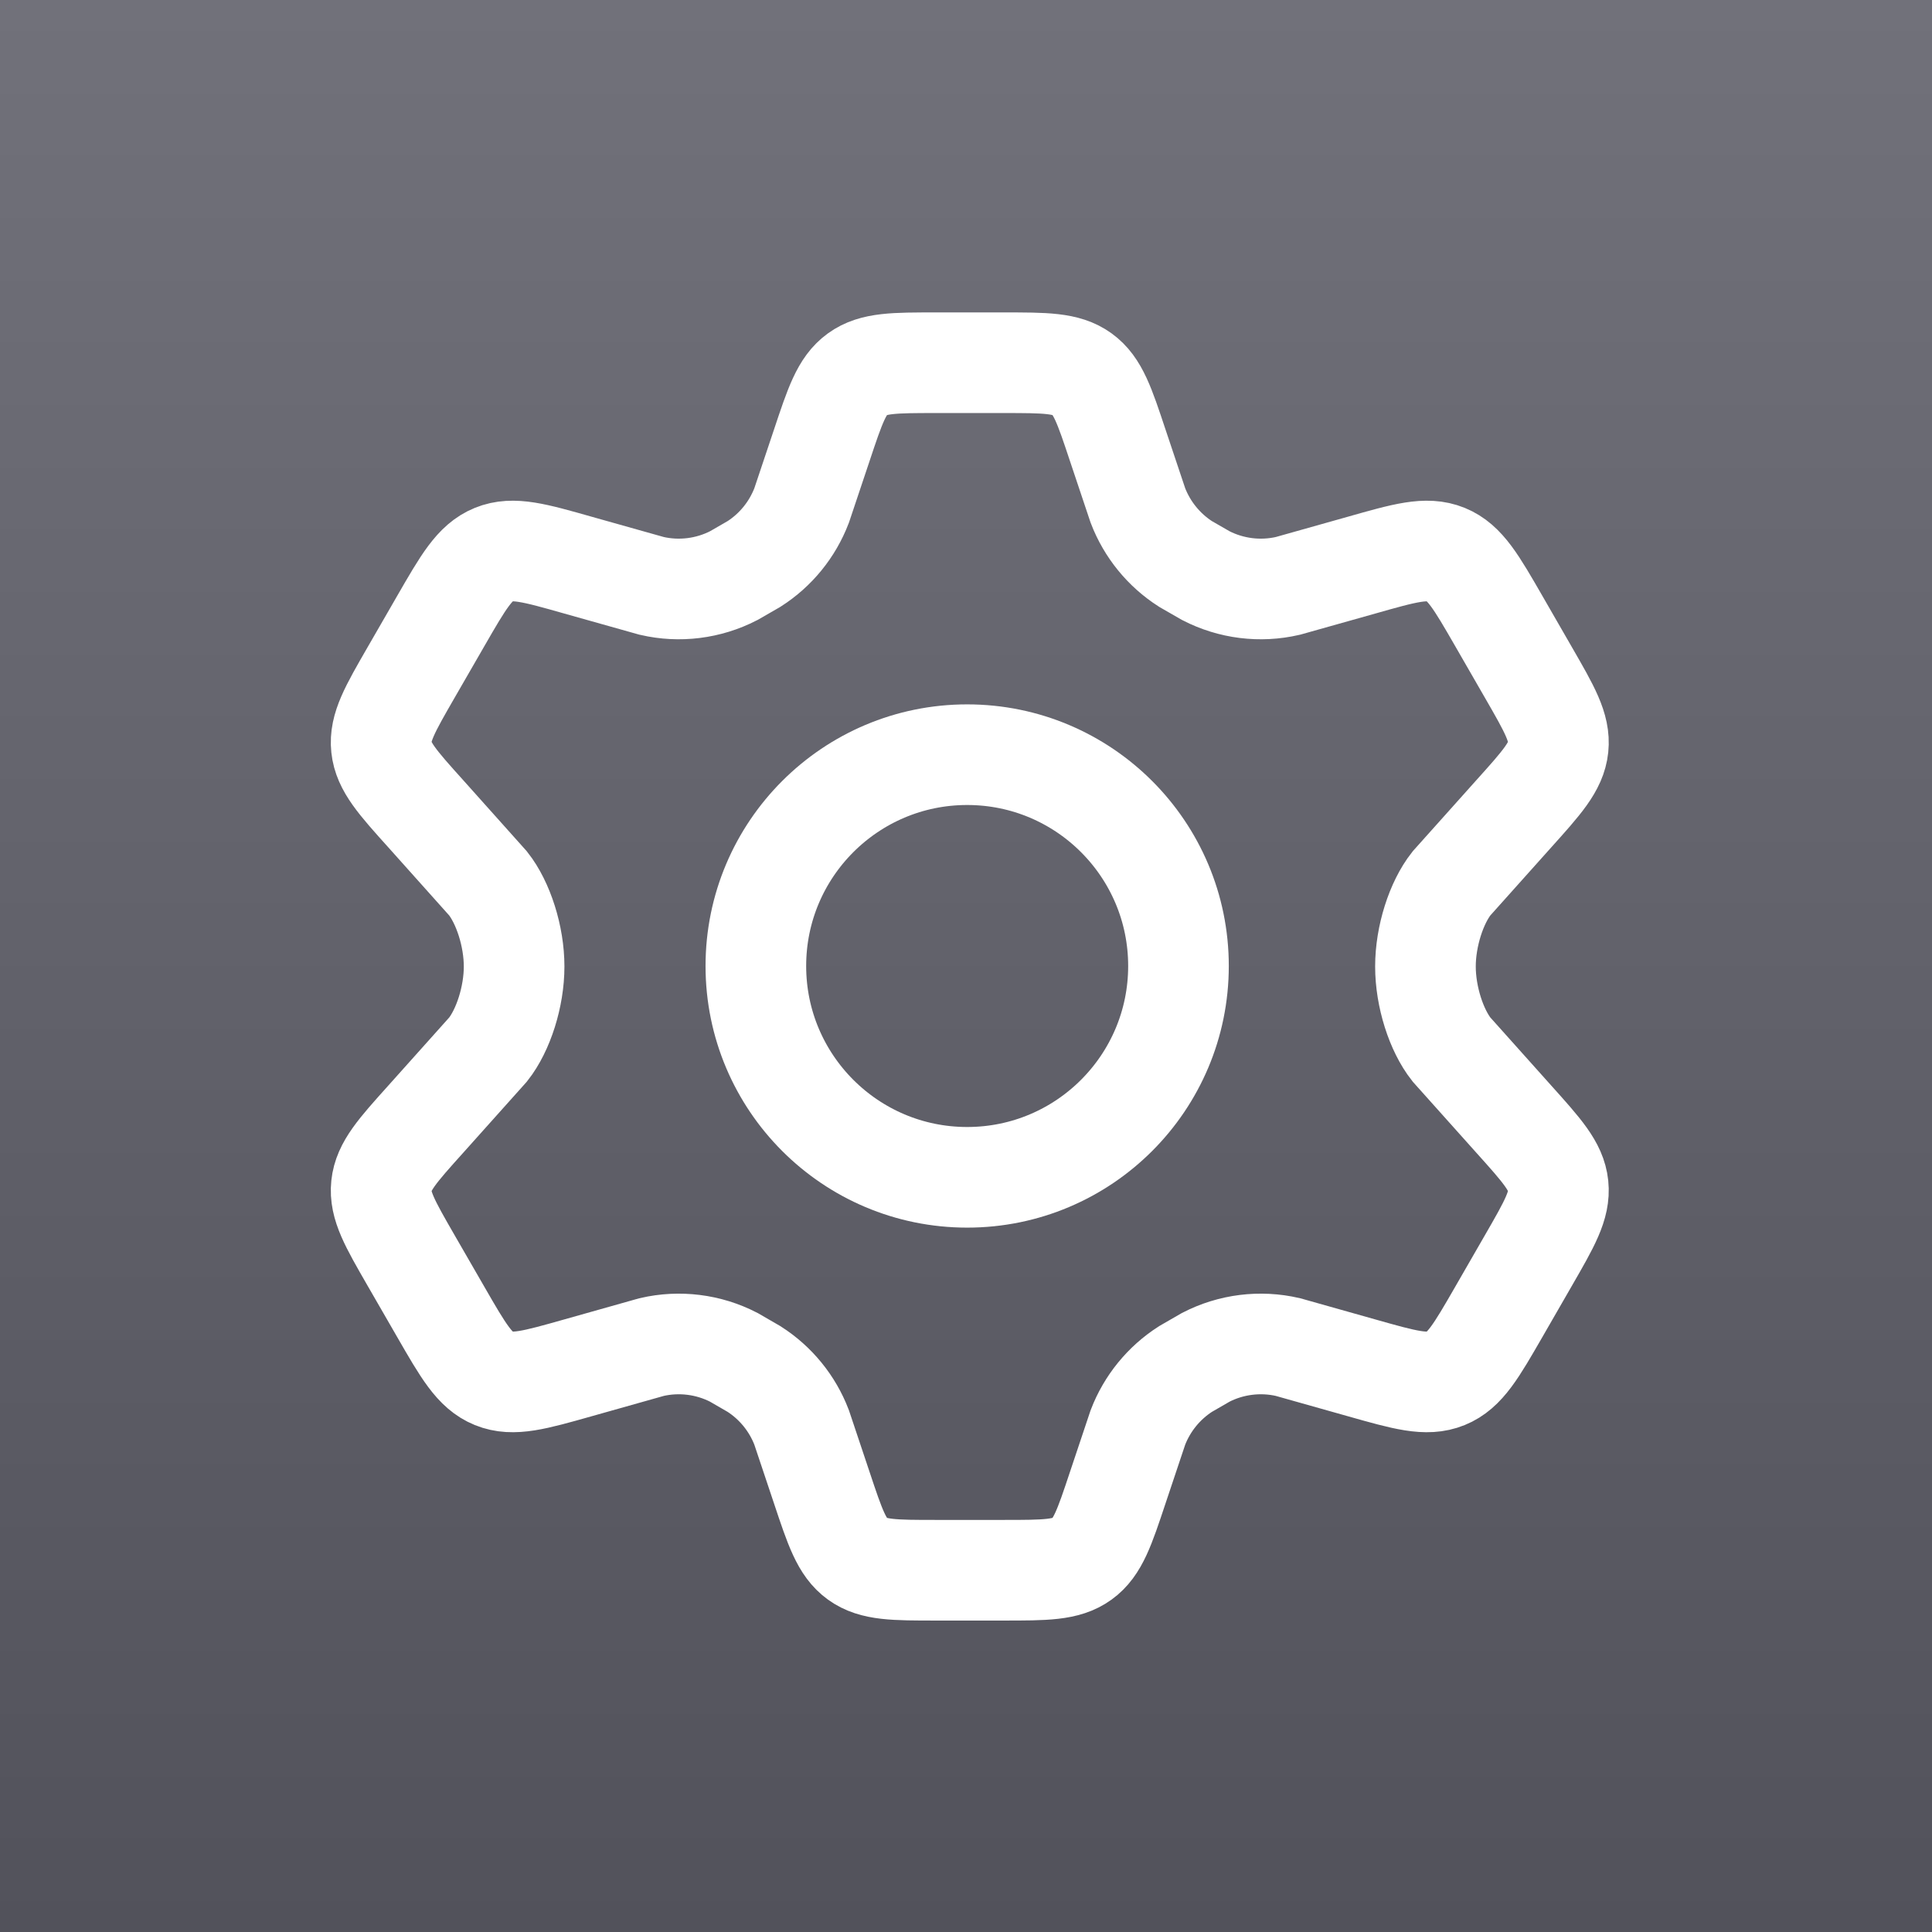
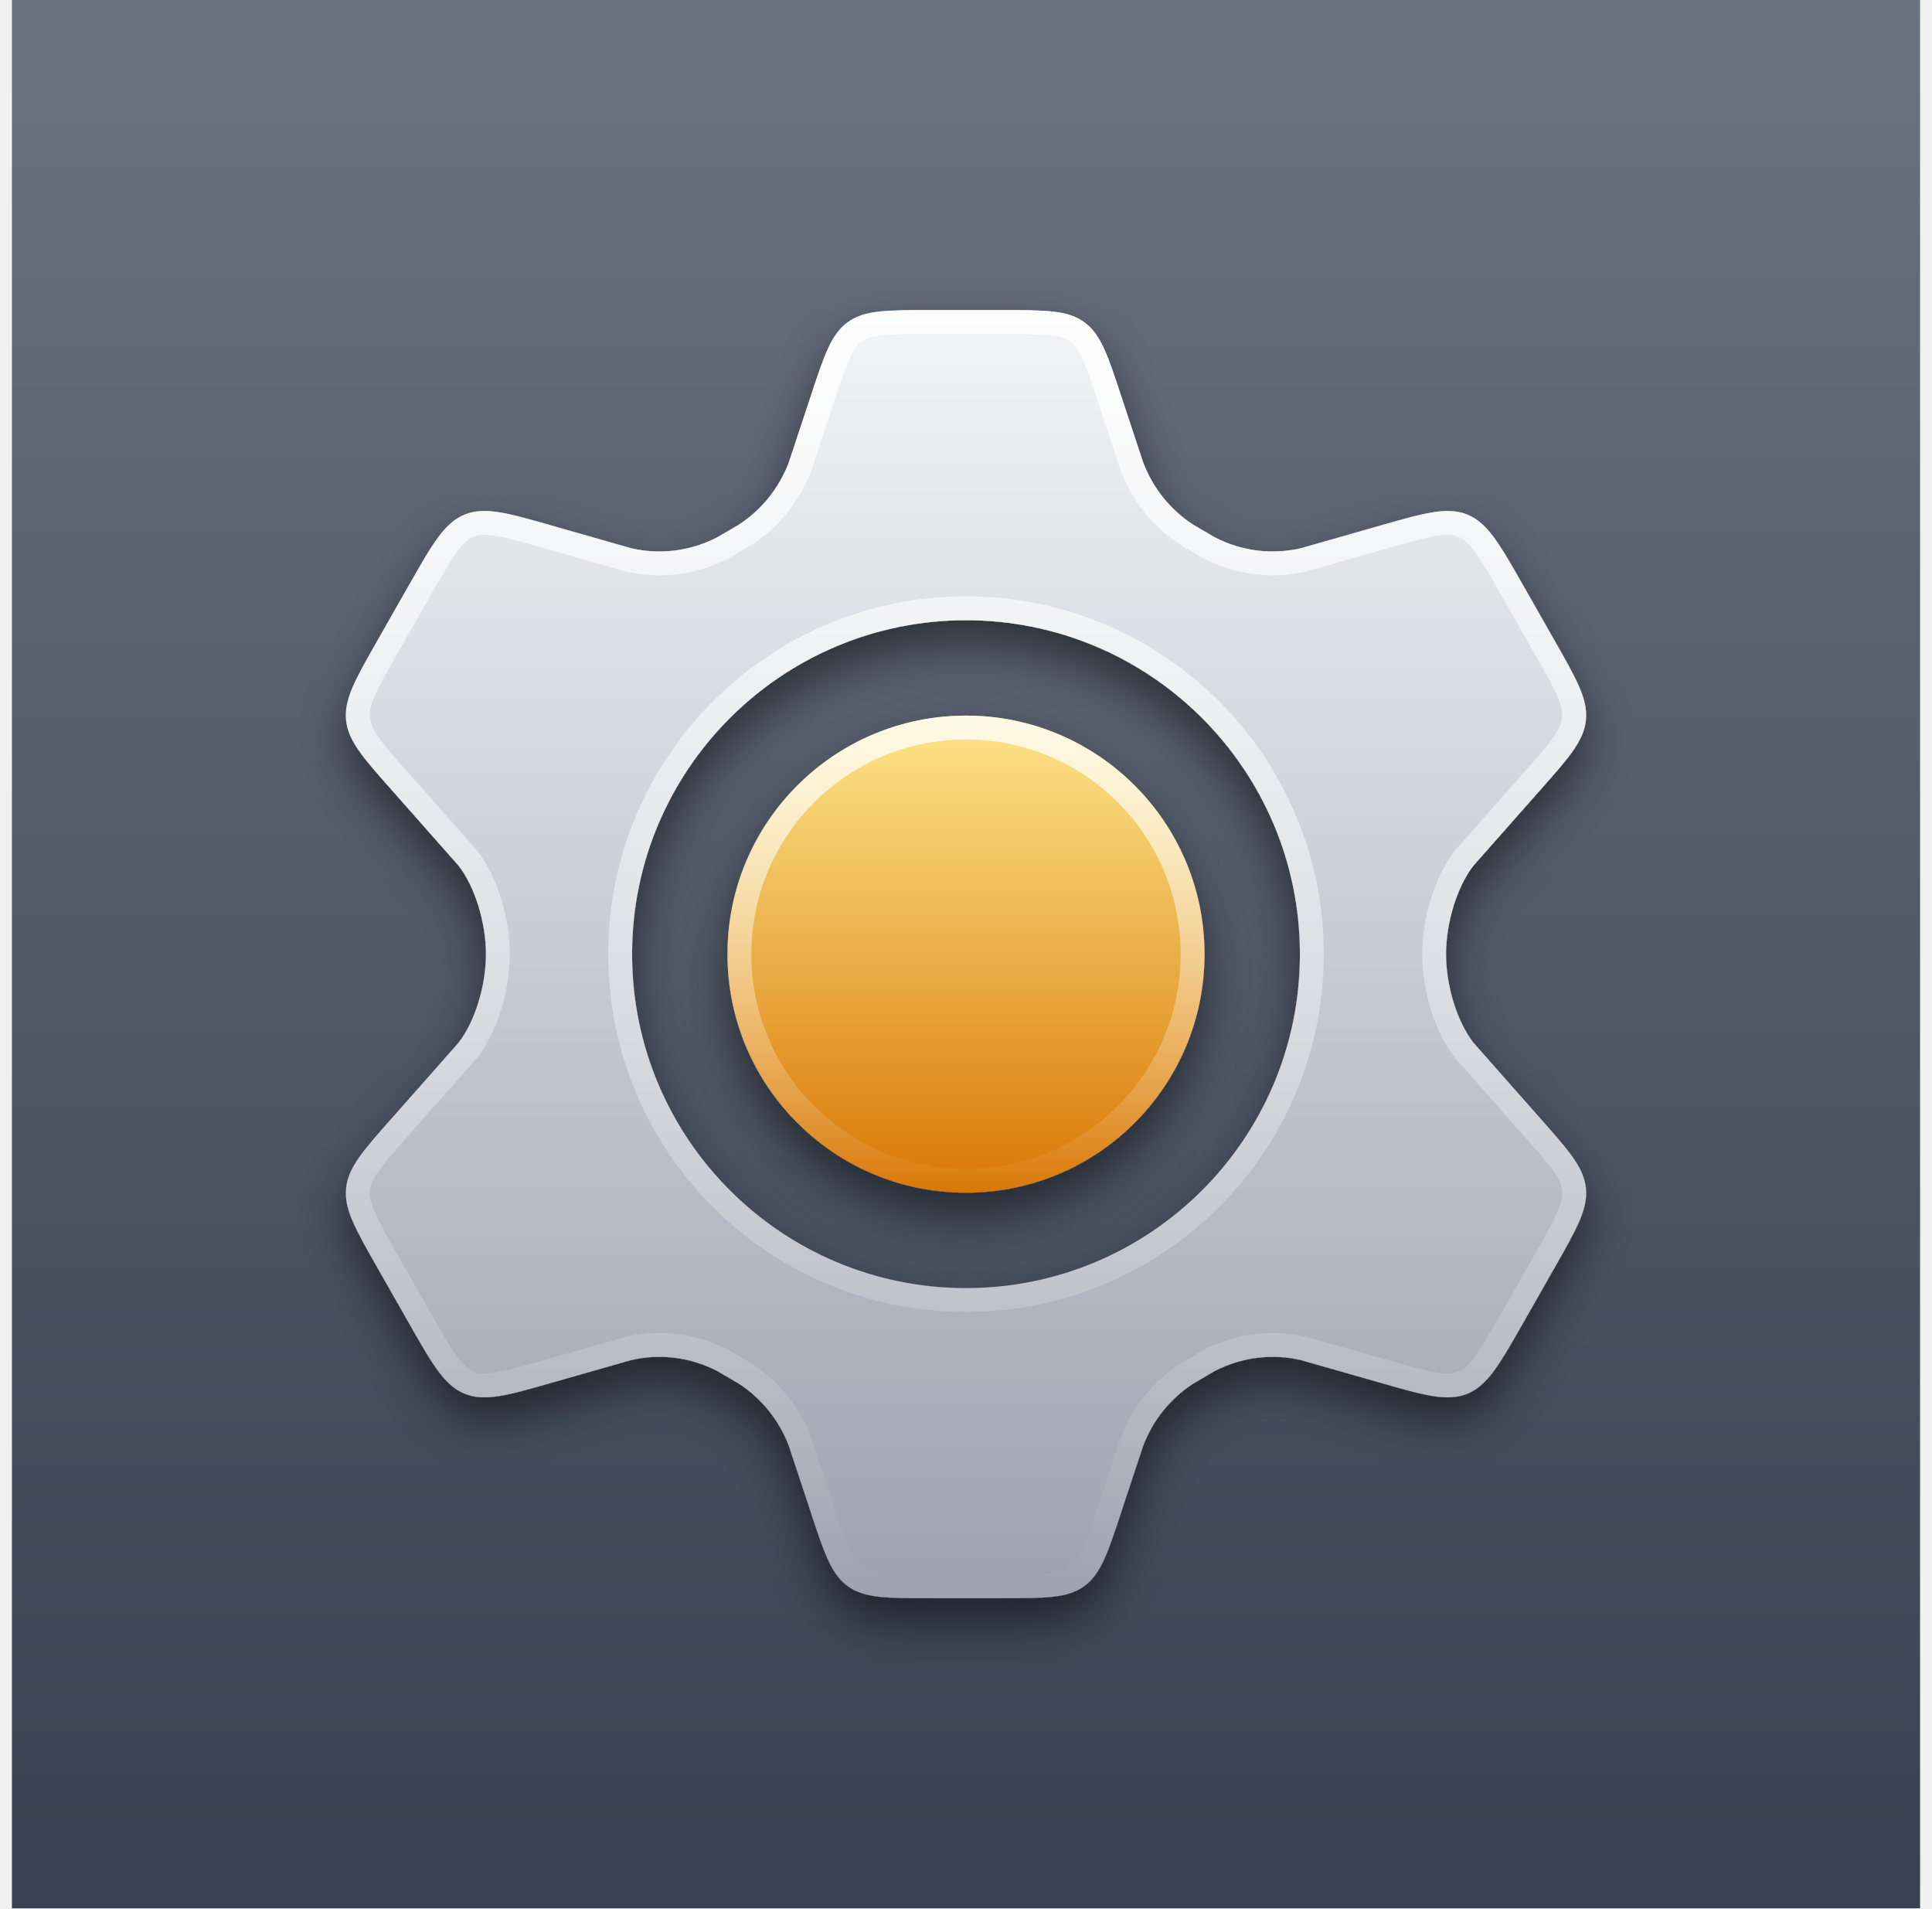
- <svg xmlns="http://www.w3.org/2000/svg" width="48" height="48" viewBox="0 0 48 48" fill="none">
-   <rect width="48" height="48" fill="url(#paint0_linear_214_1891)" />
-   <path d="M37.976 16.712L37.236 15.427C36.676 14.455 36.396 13.97 35.92 13.776C35.443 13.582 34.904 13.735 33.827 14.041L31.997 14.556C31.309 14.715 30.587 14.625 29.959 14.302L29.453 14.011C28.915 13.666 28.501 13.157 28.271 12.559L27.77 11.063C27.441 10.073 27.276 9.578 26.884 9.295C26.492 9.012 25.971 9.012 24.93 9.012H23.258C22.216 9.012 21.695 9.012 21.303 9.295C20.911 9.578 20.747 10.073 20.417 11.063L19.916 12.559C19.687 13.157 19.273 13.666 18.734 14.011L18.229 14.302C17.601 14.625 16.879 14.715 16.191 14.556L14.361 14.041C13.283 13.735 12.744 13.582 12.268 13.776C11.792 13.97 11.512 14.455 10.952 15.427L10.211 16.712C9.686 17.623 9.424 18.078 9.475 18.563C9.526 19.048 9.877 19.439 10.58 20.22L12.126 21.949C12.504 22.428 12.773 23.262 12.773 24.012C12.773 24.762 12.505 25.595 12.127 26.074L10.58 27.803C9.877 28.585 9.526 28.975 9.475 29.46C9.424 29.945 9.686 30.4 10.211 31.311L10.952 32.596C11.512 33.568 11.792 34.054 12.268 34.247C12.744 34.441 13.283 34.288 14.361 33.983L16.191 33.467C16.879 33.308 17.601 33.398 18.229 33.721L18.734 34.013C19.273 34.358 19.687 34.866 19.916 35.464L20.417 36.961C20.747 37.95 20.911 38.446 21.303 38.729C21.695 39.012 22.216 39.012 23.258 39.012H24.93C25.971 39.012 26.492 39.012 26.884 38.729C27.276 38.446 27.441 37.95 27.77 36.961L28.271 35.464C28.501 34.866 28.915 34.358 29.453 34.013L29.959 33.721C30.587 33.398 31.309 33.308 31.997 33.467L33.827 33.983C34.904 34.288 35.443 34.441 35.92 34.247C36.396 34.054 36.676 33.568 37.236 32.596L37.976 31.311C38.501 30.4 38.763 29.945 38.713 29.46C38.662 28.975 38.31 28.585 37.608 27.803L36.061 26.074C35.683 25.595 35.415 24.762 35.415 24.012C35.415 23.262 35.683 22.428 36.061 21.949L37.608 20.22C38.31 19.439 38.662 19.048 38.713 18.563C38.763 18.078 38.501 17.623 37.976 16.712Z" stroke="white" stroke-width="2.5" stroke-linecap="round" />
-   <path d="M29.279 24C29.279 26.899 26.929 29.25 24.029 29.25C21.13 29.25 18.779 26.899 18.779 24C18.779 21.101 21.13 18.75 24.029 18.75C26.929 18.75 29.279 21.101 29.279 24Z" stroke="white" stroke-width="2.5" />
+ <svg xmlns="http://www.w3.org/2000/svg" width="81" height="80" viewBox="0 0 81 80" fill="none">
+   <rect width="80" height="80" transform="translate(0.5)" fill="url(#paint0_linear_571_5868)" />
+   <g filter="url(#filter0_d_571_5868)">
+     <mask id="path-1-inside-1_571_5868" fill="white">
+       <path fill-rule="evenodd" clip-rule="evenodd" d="M63.864 24.548L65.18 26.861C66.113 28.5 66.579 29.32 66.489 30.193C66.398 31.065 65.774 31.769 64.525 33.175L61.775 36.288C61.103 37.149 60.626 38.65 60.626 40C60.626 41.35 61.103 42.851 61.775 43.712L64.525 46.825L64.526 46.826C65.774 48.232 66.398 48.935 66.489 49.807C66.579 50.68 66.113 51.5 65.18 53.139L63.864 55.452L63.862 55.454C62.868 57.202 62.37 58.076 61.524 58.424C60.677 58.773 59.719 58.498 57.803 57.947L54.55 57.019C53.326 56.734 52.043 56.896 50.926 57.477L50.028 58.002C49.071 58.623 48.334 59.538 47.927 60.614L47.036 63.308C46.451 65.09 46.158 65.981 45.461 66.49C44.764 67 43.838 67 41.986 67H39.014C37.162 67 36.236 67 35.539 66.49C34.842 65.981 34.549 65.09 33.964 63.308L33.073 60.614C32.666 59.538 31.929 58.623 30.972 58.002L30.074 57.477C28.957 56.896 27.674 56.734 26.451 57.019L23.197 57.947C21.281 58.498 20.323 58.773 19.476 58.424C18.63 58.076 18.132 57.201 17.137 55.453L17.136 55.452L15.82 53.139L15.82 53.139C14.887 51.499 14.421 50.68 14.511 49.807C14.602 48.935 15.226 48.232 16.474 46.826L16.475 46.825L19.225 43.712C19.897 42.851 20.374 41.35 20.374 40C20.374 38.65 19.897 37.149 19.225 36.288L16.475 33.175L16.475 33.175C15.226 31.769 14.602 31.065 14.511 30.193C14.421 29.32 14.887 28.5 15.82 26.861L15.82 26.861L17.136 24.548L17.137 24.548C18.132 22.799 18.63 21.924 19.476 21.575C20.323 21.227 21.281 21.502 23.197 22.052L23.197 22.052L26.451 22.98C27.674 23.266 28.957 23.104 30.073 22.523L30.972 21.998C31.929 21.377 32.666 20.462 33.073 19.385L33.964 16.692C34.549 14.91 34.842 14.019 35.539 13.51C36.236 13 37.162 13 39.014 13H41.986C43.838 13 44.764 13 45.461 13.51C46.158 14.019 46.451 14.91 47.036 16.692L47.927 19.385C48.334 20.462 49.071 21.377 50.029 21.998L50.927 22.523C52.043 23.104 53.327 23.266 54.55 22.98L57.803 22.052C59.719 21.502 60.677 21.227 61.524 21.575C62.37 21.924 62.868 22.798 63.863 24.547L63.864 24.548ZM40.5 54C48.232 54 54.5 47.732 54.5 40C54.5 32.268 48.232 26 40.5 26C32.768 26 26.5 32.268 26.5 40C26.5 47.732 32.768 54 40.5 54Z" />
+     </mask>
+     <path fill-rule="evenodd" clip-rule="evenodd" d="M63.864 24.548L65.18 26.861C66.113 28.5 66.579 29.32 66.489 30.193C66.398 31.065 65.774 31.769 64.525 33.175L61.775 36.288C61.103 37.149 60.626 38.65 60.626 40C60.626 41.35 61.103 42.851 61.775 43.712L64.525 46.825L64.526 46.826C65.774 48.232 66.398 48.935 66.489 49.807C66.579 50.68 66.113 51.5 65.18 53.139L63.864 55.452L63.862 55.454C62.868 57.202 62.37 58.076 61.524 58.424C60.677 58.773 59.719 58.498 57.803 57.947L54.55 57.019C53.326 56.734 52.043 56.896 50.926 57.477L50.028 58.002C49.071 58.623 48.334 59.538 47.927 60.614L47.036 63.308C46.451 65.09 46.158 65.981 45.461 66.49C44.764 67 43.838 67 41.986 67H39.014C37.162 67 36.236 67 35.539 66.49C34.842 65.981 34.549 65.09 33.964 63.308L33.073 60.614C32.666 59.538 31.929 58.623 30.972 58.002L30.074 57.477C28.957 56.896 27.674 56.734 26.451 57.019L23.197 57.947C21.281 58.498 20.323 58.773 19.476 58.424C18.63 58.076 18.132 57.201 17.137 55.453L17.136 55.452L15.82 53.139L15.82 53.139C14.887 51.499 14.421 50.68 14.511 49.807C14.602 48.935 15.226 48.232 16.474 46.826L16.475 46.825L19.225 43.712C19.897 42.851 20.374 41.35 20.374 40C20.374 38.65 19.897 37.149 19.225 36.288L16.475 33.175L16.475 33.175C15.226 31.769 14.602 31.065 14.511 30.193C14.421 29.32 14.887 28.5 15.82 26.861L15.82 26.861L17.136 24.548L17.137 24.548C18.132 22.799 18.63 21.924 19.476 21.575C20.323 21.227 21.281 21.502 23.197 22.052L23.197 22.052L26.451 22.98C27.674 23.266 28.957 23.104 30.073 22.523L30.972 21.998C31.929 21.377 32.666 20.462 33.073 19.385L33.964 16.692C34.549 14.91 34.842 14.019 35.539 13.51C36.236 13 37.162 13 39.014 13H41.986C43.838 13 44.764 13 45.461 13.51C46.158 14.019 46.451 14.91 47.036 16.692L47.927 19.385C48.334 20.462 49.071 21.377 50.029 21.998L50.927 22.523C52.043 23.104 53.327 23.266 54.55 22.98L57.803 22.052C59.719 21.502 60.677 21.227 61.524 21.575C62.37 21.924 62.868 22.798 63.863 24.547L63.864 24.548ZM40.5 54C48.232 54 54.5 47.732 54.5 40C54.5 32.268 48.232 26 40.5 26C32.768 26 26.5 32.268 26.5 40C26.5 47.732 32.768 54 40.5 54Z" fill="url(#paint1_linear_571_5868)" />
+     <path d="M65.18 26.861L66.049 26.366L66.049 26.366L65.18 26.861ZM63.864 24.548L64.733 24.053L64.732 24.052L63.864 24.548ZM66.489 30.193L67.484 30.296L67.484 30.296L66.489 30.193ZM64.525 33.175L63.777 32.511L63.775 32.513L64.525 33.175ZM61.775 36.288L61.026 35.625L61.005 35.648L60.987 35.672L61.775 36.288ZM61.775 43.712L60.987 44.327L61.005 44.351L61.026 44.374L61.775 43.712ZM64.525 46.825L63.775 47.487L63.777 47.489L64.525 46.825ZM64.526 46.826L65.274 46.162L65.273 46.162L64.526 46.826ZM66.489 49.807L67.484 49.704L67.484 49.704L66.489 49.807ZM65.18 53.139L64.311 52.644L64.311 52.644L65.18 53.139ZM63.864 55.452L64.733 55.947L64.733 55.946L63.864 55.452ZM63.862 55.454L62.993 54.959L62.993 54.959L63.862 55.454ZM61.524 58.424L61.143 57.499L61.143 57.5L61.524 58.424ZM57.803 57.947L58.08 56.986L58.078 56.986L57.803 57.947ZM54.55 57.019L54.824 56.058L54.8 56.051L54.777 56.046L54.55 57.019ZM50.926 57.477L50.465 56.59L50.443 56.601L50.422 56.614L50.926 57.477ZM50.028 58.002L49.524 57.139L49.504 57.15L49.484 57.163L50.028 58.002ZM47.927 60.614L46.992 60.26L46.984 60.28L46.977 60.3L47.927 60.614ZM47.036 63.308L46.087 62.994L46.086 62.996L47.036 63.308ZM45.461 66.49L46.051 67.298L46.051 67.298L45.461 66.49ZM35.539 66.49L34.949 67.298L34.949 67.298L35.539 66.49ZM33.964 63.308L34.914 62.996L34.913 62.994L33.964 63.308ZM33.073 60.614L34.023 60.3L34.016 60.28L34.008 60.26L33.073 60.614ZM30.972 58.002L31.516 57.163L31.497 57.15L31.477 57.139L30.972 58.002ZM30.074 57.477L30.578 56.614L30.557 56.601L30.535 56.59L30.074 57.477ZM26.451 57.019L26.223 56.046L26.2 56.051L26.176 56.058L26.451 57.019ZM23.197 57.947L22.922 56.986L22.921 56.986L23.197 57.947ZM19.476 58.424L19.857 57.5L19.857 57.499L19.476 58.424ZM17.137 55.453L16.268 55.947L16.268 55.947L17.137 55.453ZM17.136 55.452L18.006 54.958L18.006 54.957L17.136 55.452ZM15.82 53.139L16.689 52.644L16.685 52.636L16.68 52.629L15.82 53.139ZM15.82 53.139L14.951 53.633L14.956 53.642L14.96 53.649L15.82 53.139ZM14.511 49.807L15.506 49.91L15.506 49.91L14.511 49.807ZM16.474 46.826L15.728 46.16L15.726 46.162L16.474 46.826ZM16.475 46.825L17.222 47.49L17.225 47.487L16.475 46.825ZM19.225 43.712L19.974 44.374L19.994 44.351L20.013 44.327L19.225 43.712ZM19.225 36.288L20.013 35.672L19.994 35.648L19.974 35.625L19.225 36.288ZM16.475 33.175L15.719 33.829L15.726 33.837L16.475 33.175ZM16.475 33.175L17.232 32.521L17.223 32.511L16.475 33.175ZM14.511 30.193L15.506 30.09L15.506 30.09L14.511 30.193ZM15.82 26.861L16.689 27.355L16.695 27.346L15.82 26.861ZM15.82 26.861L14.951 26.366L14.946 26.376L15.82 26.861ZM17.136 24.548L16.269 24.05L16.267 24.053L17.136 24.548ZM17.137 24.548L18.004 25.046L18.006 25.042L17.137 24.548ZM19.476 21.575L19.096 20.651L19.096 20.651L19.476 21.575ZM23.197 22.052L22.92 23.013L22.927 23.015L23.197 22.052ZM23.197 22.052L23.471 21.09L23.466 21.089L23.197 22.052ZM26.451 22.98L26.176 23.942L26.2 23.948L26.223 23.954L26.451 22.98ZM30.073 22.523L30.535 23.41L30.556 23.399L30.578 23.386L30.073 22.523ZM30.972 21.998L31.476 22.861L31.496 22.85L31.516 22.837L30.972 21.998ZM33.073 19.385L34.008 19.74L34.016 19.72L34.023 19.699L33.073 19.385ZM33.964 16.692L34.913 17.006L34.914 17.005L33.964 16.692ZM35.539 13.51L34.949 12.702L34.949 12.703L35.539 13.51ZM45.461 13.51L44.87 14.317L44.87 14.317L45.461 13.51ZM47.036 16.692L46.086 17.005L46.087 17.006L47.036 16.692ZM47.927 19.385L46.977 19.699L46.984 19.72L46.992 19.74L47.927 19.385ZM50.029 21.998L49.484 22.837L49.504 22.85L49.524 22.861L50.029 21.998ZM50.927 22.523L50.422 23.386L50.444 23.399L50.465 23.41L50.927 22.523ZM54.55 22.98L54.777 23.954L54.8 23.948L54.824 23.942L54.55 22.98ZM57.803 22.052L58.078 23.014L58.08 23.013L57.803 22.052ZM61.524 21.575L61.904 20.651L61.904 20.651L61.524 21.575ZM63.863 24.547L62.994 25.041L62.995 25.043L63.863 24.547ZM66.049 26.366L64.733 24.053L62.995 25.043L64.311 27.355L66.049 26.366ZM67.484 30.296C67.553 29.629 67.397 29.028 67.138 28.421C66.888 27.838 66.504 27.166 66.049 26.366L64.311 27.355C64.789 28.195 65.104 28.753 65.299 29.207C65.483 29.639 65.516 29.884 65.494 30.09L67.484 30.296ZM65.272 33.839C65.882 33.153 66.395 32.577 66.76 32.059C67.138 31.519 67.414 30.963 67.484 30.296L65.494 30.089C65.473 30.295 65.391 30.527 65.123 30.909C64.84 31.312 64.417 31.791 63.777 32.511L65.272 33.839ZM62.525 36.95L65.274 33.837L63.775 32.513L61.026 35.625L62.525 36.95ZM61.626 40C61.626 38.831 62.053 37.557 62.564 36.903L60.987 35.672C60.154 36.74 59.626 38.469 59.626 40H61.626ZM62.564 43.097C62.053 42.442 61.626 41.169 61.626 40H59.626C59.626 41.531 60.154 43.259 60.987 44.327L62.564 43.097ZM65.274 46.162L62.525 43.05L61.026 44.374L63.775 47.487L65.274 46.162ZM65.273 46.162L65.272 46.16L63.777 47.489L63.779 47.49L65.273 46.162ZM67.484 49.704C67.414 49.037 67.139 48.481 66.76 47.942C66.396 47.424 65.882 46.848 65.274 46.162L63.778 47.49C64.418 48.21 64.84 48.688 65.123 49.091C65.391 49.473 65.473 49.705 65.494 49.91L67.484 49.704ZM66.049 53.634C66.504 52.834 66.888 52.162 67.138 51.579C67.397 50.972 67.553 50.371 67.484 49.704L65.494 49.91C65.516 50.116 65.483 50.361 65.299 50.792C65.104 51.247 64.789 51.805 64.311 52.644L66.049 53.634ZM64.733 55.946L66.049 53.634L64.311 52.644L62.995 54.957L64.733 55.946ZM64.731 55.949L64.733 55.947L62.995 54.957L62.993 54.959L64.731 55.949ZM61.904 59.349C62.56 59.079 63.029 58.618 63.442 58.057C63.84 57.518 64.246 56.801 64.731 55.949L62.993 54.959C62.484 55.854 62.144 56.449 61.833 56.87C61.537 57.271 61.334 57.421 61.143 57.499L61.904 59.349ZM57.527 58.908C58.461 59.177 59.247 59.405 59.906 59.51C60.591 59.621 61.248 59.62 61.904 59.349L61.143 57.5C60.953 57.578 60.707 57.614 60.223 57.536C59.712 57.454 59.061 57.268 58.08 56.986L57.527 58.908ZM54.275 57.981L57.529 58.909L58.078 56.986L54.824 56.058L54.275 57.981ZM51.388 58.364C52.293 57.893 53.332 57.762 54.322 57.993L54.777 56.046C53.32 55.706 51.793 55.899 50.465 56.59L51.388 58.364ZM50.533 58.865L51.431 58.34L50.422 56.614L49.524 57.139L50.533 58.865ZM48.862 60.969C49.195 60.09 49.795 59.345 50.572 58.841L49.484 57.163C48.346 57.901 47.474 58.987 46.992 60.26L48.862 60.969ZM47.986 63.622L48.876 60.928L46.977 60.3L46.087 62.994L47.986 63.622ZM46.051 67.298C46.588 66.905 46.926 66.388 47.199 65.793C47.462 65.221 47.7 64.489 47.986 63.62L46.086 62.996C45.786 63.908 45.586 64.513 45.381 64.959C45.187 65.383 45.03 65.566 44.87 65.683L46.051 67.298ZM41.986 68C42.889 68 43.651 68.002 44.272 67.93C44.919 67.855 45.513 67.691 46.051 67.298L44.87 65.683C44.712 65.799 44.495 65.891 44.042 65.943C43.562 65.998 42.936 66 41.986 66V68ZM39.014 68H41.986V66H39.014V68ZM34.949 67.298C35.487 67.691 36.081 67.855 36.728 67.93C37.349 68.002 38.111 68 39.014 68V66C38.065 66 37.438 65.998 36.959 65.943C36.506 65.891 36.288 65.799 36.129 65.683L34.949 67.298ZM33.014 63.62C33.3 64.489 33.538 65.221 33.801 65.793C34.074 66.388 34.412 66.905 34.949 67.298L36.13 65.683C35.97 65.566 35.813 65.383 35.619 64.959C35.414 64.513 35.214 63.908 34.914 62.996L33.014 63.62ZM32.124 60.928L33.014 63.622L34.913 62.994L34.023 60.3L32.124 60.928ZM30.428 58.841C31.205 59.345 31.805 60.09 32.138 60.969L34.008 60.26C33.526 58.987 32.654 57.901 31.516 57.163L30.428 58.841ZM29.569 58.34L30.467 58.865L31.477 57.139L30.578 56.614L29.569 58.34ZM26.678 57.993C27.668 57.762 28.707 57.893 29.612 58.364L30.535 56.59C29.207 55.899 27.68 55.706 26.223 56.046L26.678 57.993ZM23.471 58.909L26.725 57.981L26.176 56.058L22.922 56.986L23.471 58.909ZM19.096 59.349C19.753 59.62 20.409 59.621 21.095 59.51C21.753 59.405 22.539 59.177 23.473 58.908L22.921 56.986C21.939 57.268 21.288 57.454 20.777 57.536C20.293 57.614 20.047 57.578 19.857 57.5L19.096 59.349ZM16.268 55.947C16.753 56.8 17.16 57.518 17.558 58.057C17.971 58.618 18.44 59.079 19.096 59.349L19.857 57.499C19.666 57.421 19.463 57.271 19.167 56.87C18.856 56.448 18.515 55.853 18.006 54.958L16.268 55.947ZM16.267 55.946L16.268 55.947L18.006 54.958L18.006 54.958L16.267 55.946ZM14.951 53.634L16.267 55.946L18.006 54.957L16.689 52.644L14.951 53.634ZM14.96 53.649L14.96 53.65L16.68 52.629L16.68 52.628L14.96 53.649ZM13.516 49.704C13.447 50.371 13.603 50.972 13.862 51.579C14.112 52.162 14.496 52.834 14.951 53.633L16.689 52.644C16.211 51.805 15.896 51.247 15.701 50.792C15.517 50.361 15.484 50.116 15.506 49.91L13.516 49.704ZM15.726 46.162C15.117 46.848 14.604 47.424 14.24 47.942C13.861 48.481 13.586 49.037 13.516 49.704L15.506 49.91C15.527 49.705 15.609 49.473 15.877 49.091C16.16 48.688 16.582 48.21 17.222 47.49L15.726 46.162ZM15.729 46.159L15.728 46.16L17.221 47.491L17.222 47.49L15.729 46.159ZM18.475 43.05L15.726 46.162L17.225 47.487L19.974 44.374L18.475 43.05ZM19.374 40C19.374 41.17 18.947 42.442 18.436 43.097L20.013 44.327C20.846 43.259 21.374 41.53 21.374 40H19.374ZM18.436 36.903C18.947 37.557 19.374 38.83 19.374 40H21.374C21.374 38.47 20.846 36.74 20.013 35.672L18.436 36.903ZM15.726 33.837L18.475 36.95L19.974 35.625L17.225 32.513L15.726 33.837ZM15.719 33.829L15.719 33.829L17.232 32.522L17.232 32.521L15.719 33.829ZM13.516 30.296C13.586 30.963 13.861 31.519 14.24 32.059C14.604 32.577 15.118 33.153 15.728 33.839L17.223 32.511C16.583 31.791 16.16 31.312 15.877 30.909C15.609 30.527 15.527 30.295 15.506 30.09L13.516 30.296ZM14.951 26.366C14.496 27.166 14.112 27.838 13.862 28.421C13.603 29.028 13.447 29.629 13.516 30.296L15.506 30.09C15.484 29.884 15.517 29.639 15.701 29.207C15.896 28.753 16.211 28.195 16.689 27.355L14.951 26.366ZM14.946 26.376L14.946 26.376L16.695 27.346L16.695 27.346L14.946 26.376ZM16.267 24.053L14.951 26.366L16.689 27.355L18.006 25.043L16.267 24.053ZM16.269 24.05L16.269 24.05L18.004 25.046L18.004 25.046L16.269 24.05ZM19.096 20.651C18.44 20.921 17.971 21.382 17.557 21.943C17.159 22.483 16.753 23.2 16.267 24.053L18.006 25.042C18.515 24.147 18.856 23.552 19.167 23.13C19.463 22.729 19.666 22.579 19.857 22.5L19.096 20.651ZM23.473 21.091C22.539 20.823 21.753 20.595 21.095 20.489C20.409 20.379 19.753 20.38 19.096 20.651L19.857 22.5C20.047 22.422 20.293 22.386 20.777 22.464C21.288 22.546 21.939 22.731 22.92 23.013L23.473 21.091ZM23.466 21.089L23.466 21.089L22.927 23.015L22.927 23.015L23.466 21.089ZM26.725 22.018L23.471 21.091L22.922 23.014L26.176 23.942L26.725 22.018ZM29.612 21.636C28.706 22.107 27.668 22.238 26.678 22.006L26.223 23.954C27.679 24.294 29.207 24.101 30.535 23.41L29.612 21.636ZM30.467 21.135L29.569 21.659L30.578 23.386L31.476 22.861L30.467 21.135ZM32.138 19.031C31.805 19.91 31.205 20.655 30.427 21.159L31.516 22.837C32.654 22.099 33.526 21.013 34.008 19.74L32.138 19.031ZM33.014 16.378L32.124 19.071L34.023 19.699L34.913 17.006L33.014 16.378ZM34.949 12.703C34.412 13.095 34.074 13.612 33.801 14.207C33.538 14.779 33.3 15.511 33.014 16.38L34.914 17.005C35.214 16.092 35.414 15.487 35.619 15.041C35.813 14.617 35.97 14.434 36.129 14.317L34.949 12.703ZM39.014 12C38.111 12 37.349 11.998 36.728 12.07C36.081 12.145 35.487 12.309 34.949 12.702L36.129 14.317C36.288 14.201 36.506 14.11 36.959 14.057C37.438 14.002 38.065 14 39.014 14V12ZM41.986 12H39.014V14H41.986V12ZM46.051 12.703C45.513 12.309 44.919 12.145 44.272 12.07C43.651 11.998 42.889 12 41.986 12V14C42.936 14 43.562 14.002 44.042 14.057C44.494 14.11 44.712 14.201 44.87 14.317L46.051 12.703ZM47.986 16.38C47.7 15.511 47.462 14.779 47.199 14.207C46.926 13.612 46.588 13.095 46.051 12.702L44.87 14.317C45.03 14.434 45.187 14.617 45.381 15.041C45.586 15.487 45.786 16.092 46.086 17.005L47.986 16.38ZM48.876 19.071L47.986 16.378L46.087 17.006L46.977 19.699L48.876 19.071ZM50.572 21.159C49.795 20.655 49.195 19.91 48.862 19.031L46.992 19.74C47.474 21.013 48.346 22.099 49.484 22.837L50.572 21.159ZM51.431 21.659L50.533 21.135L49.524 22.861L50.422 23.386L51.431 21.659ZM54.322 22.006C53.332 22.238 52.294 22.107 51.388 21.636L50.465 23.41C51.793 24.101 53.321 24.294 54.777 23.954L54.322 22.006ZM57.529 21.091L54.275 22.018L54.824 23.942L58.078 23.014L57.529 21.091ZM61.904 20.651C61.247 20.38 60.591 20.379 59.906 20.489C59.247 20.595 58.461 20.823 57.527 21.091L58.08 23.013C59.061 22.731 59.712 22.546 60.223 22.464C60.707 22.386 60.953 22.422 61.143 22.5L61.904 20.651ZM64.732 24.052C64.247 23.199 63.84 22.482 63.442 21.943C63.029 21.382 62.56 20.921 61.904 20.651L61.143 22.5C61.334 22.579 61.537 22.729 61.833 23.13C62.144 23.552 62.484 24.146 62.994 25.041L64.732 24.052ZM64.732 24.052L64.731 24.051L62.995 25.043L62.995 25.044L64.732 24.052ZM53.5 40C53.5 47.18 47.68 53 40.5 53V55C48.784 55 55.5 48.284 55.5 40H53.5ZM40.5 27C47.68 27 53.5 32.82 53.5 40H55.5C55.5 31.716 48.784 25 40.5 25V27ZM27.5 40C27.5 32.82 33.32 27 40.5 27V25C32.216 25 25.5 31.716 25.5 40H27.5ZM40.5 53C33.32 53 27.5 47.18 27.5 40H25.5C25.5 48.284 32.216 55 40.5 55V53Z" fill="url(#paint2_linear_571_5868)" mask="url(#path-1-inside-1_571_5868)" />
+   </g>
+   <g filter="url(#filter1_d_571_5868)">
+     <circle cx="40.5" cy="40" r="10" fill="url(#paint3_linear_571_5868)" />
+     <circle cx="40.5" cy="40" r="9.5" stroke="url(#paint4_linear_571_5868)" />
+   </g>
  <defs>
-     <linearGradient id="paint0_linear_214_1891" x1="24" y1="0" x2="24" y2="48" gradientUnits="userSpaceOnUse">
-       <stop stop-color="#71717A" />
-       <stop offset="1" stop-color="#52525B" />
+     <filter id="filter0_d_571_5868" x="12.5" y="12" width="56" height="58" filterUnits="userSpaceOnUse" color-interpolation-filters="sRGB">
+       <feFlood flood-opacity="0" result="BackgroundImageFix" />
+       <feColorMatrix in="SourceAlpha" type="matrix" values="0 0 0 0 0 0 0 0 0 0 0 0 0 0 0 0 0 0 127 0" result="hardAlpha" />
+       <feOffset dy="1" />
+       <feGaussianBlur stdDeviation="1" />
+       <feComposite in2="hardAlpha" operator="out" />
+       <feColorMatrix type="matrix" values="0 0 0 0 0 0 0 0 0 0 0 0 0 0 0 0 0 0 0.5 0" />
+       <feBlend mode="normal" in2="BackgroundImageFix" result="effect1_dropShadow_571_5868" />
+       <feBlend mode="normal" in="SourceGraphic" in2="effect1_dropShadow_571_5868" result="shape" />
+     </filter>
+     <filter id="filter1_d_571_5868" x="28.5" y="29" width="24" height="24" filterUnits="userSpaceOnUse" color-interpolation-filters="sRGB">
+       <feFlood flood-opacity="0" result="BackgroundImageFix" />
+       <feColorMatrix in="SourceAlpha" type="matrix" values="0 0 0 0 0 0 0 0 0 0 0 0 0 0 0 0 0 0 127 0" result="hardAlpha" />
+       <feOffset dy="1" />
+       <feGaussianBlur stdDeviation="1" />
+       <feComposite in2="hardAlpha" operator="out" />
+       <feColorMatrix type="matrix" values="0 0 0 0 0 0 0 0 0 0 0 0 0 0 0 0 0 0 0.5 0" />
+       <feBlend mode="normal" in2="BackgroundImageFix" result="effect1_dropShadow_571_5868" />
+       <feBlend mode="normal" in="SourceGraphic" in2="effect1_dropShadow_571_5868" result="shape" />
+     </filter>
+     <linearGradient id="paint0_linear_571_5868" x1="40" y1="0" x2="40" y2="80" gradientUnits="userSpaceOnUse">
+       <stop stop-color="#6B7280" />
+       <stop offset="1" stop-color="#374151" />
+     </linearGradient>
+     <linearGradient id="paint1_linear_571_5868" x1="40.5" y1="13" x2="40.5" y2="67" gradientUnits="userSpaceOnUse">
+       <stop stop-color="#F3F4F6" />
+       <stop offset="1" stop-color="#9CA3AF" />
+     </linearGradient>
+     <linearGradient id="paint2_linear_571_5868" x1="40.5" y1="13" x2="40.5" y2="67" gradientUnits="userSpaceOnUse">
+       <stop stop-color="white" stop-opacity="0.8" />
+       <stop offset="1" stop-color="white" stop-opacity="0" />
+     </linearGradient>
+     <linearGradient id="paint3_linear_571_5868" x1="40.5" y1="30" x2="40.5" y2="50" gradientUnits="userSpaceOnUse">
+       <stop stop-color="#FDE68A" />
+       <stop offset="1" stop-color="#D97706" />
+     </linearGradient>
+     <linearGradient id="paint4_linear_571_5868" x1="40.5" y1="30" x2="40.5" y2="50" gradientUnits="userSpaceOnUse">
+       <stop stop-color="white" stop-opacity="0.8" />
+       <stop offset="1" stop-color="white" stop-opacity="0" />
    </linearGradient>
  </defs>
</svg>
